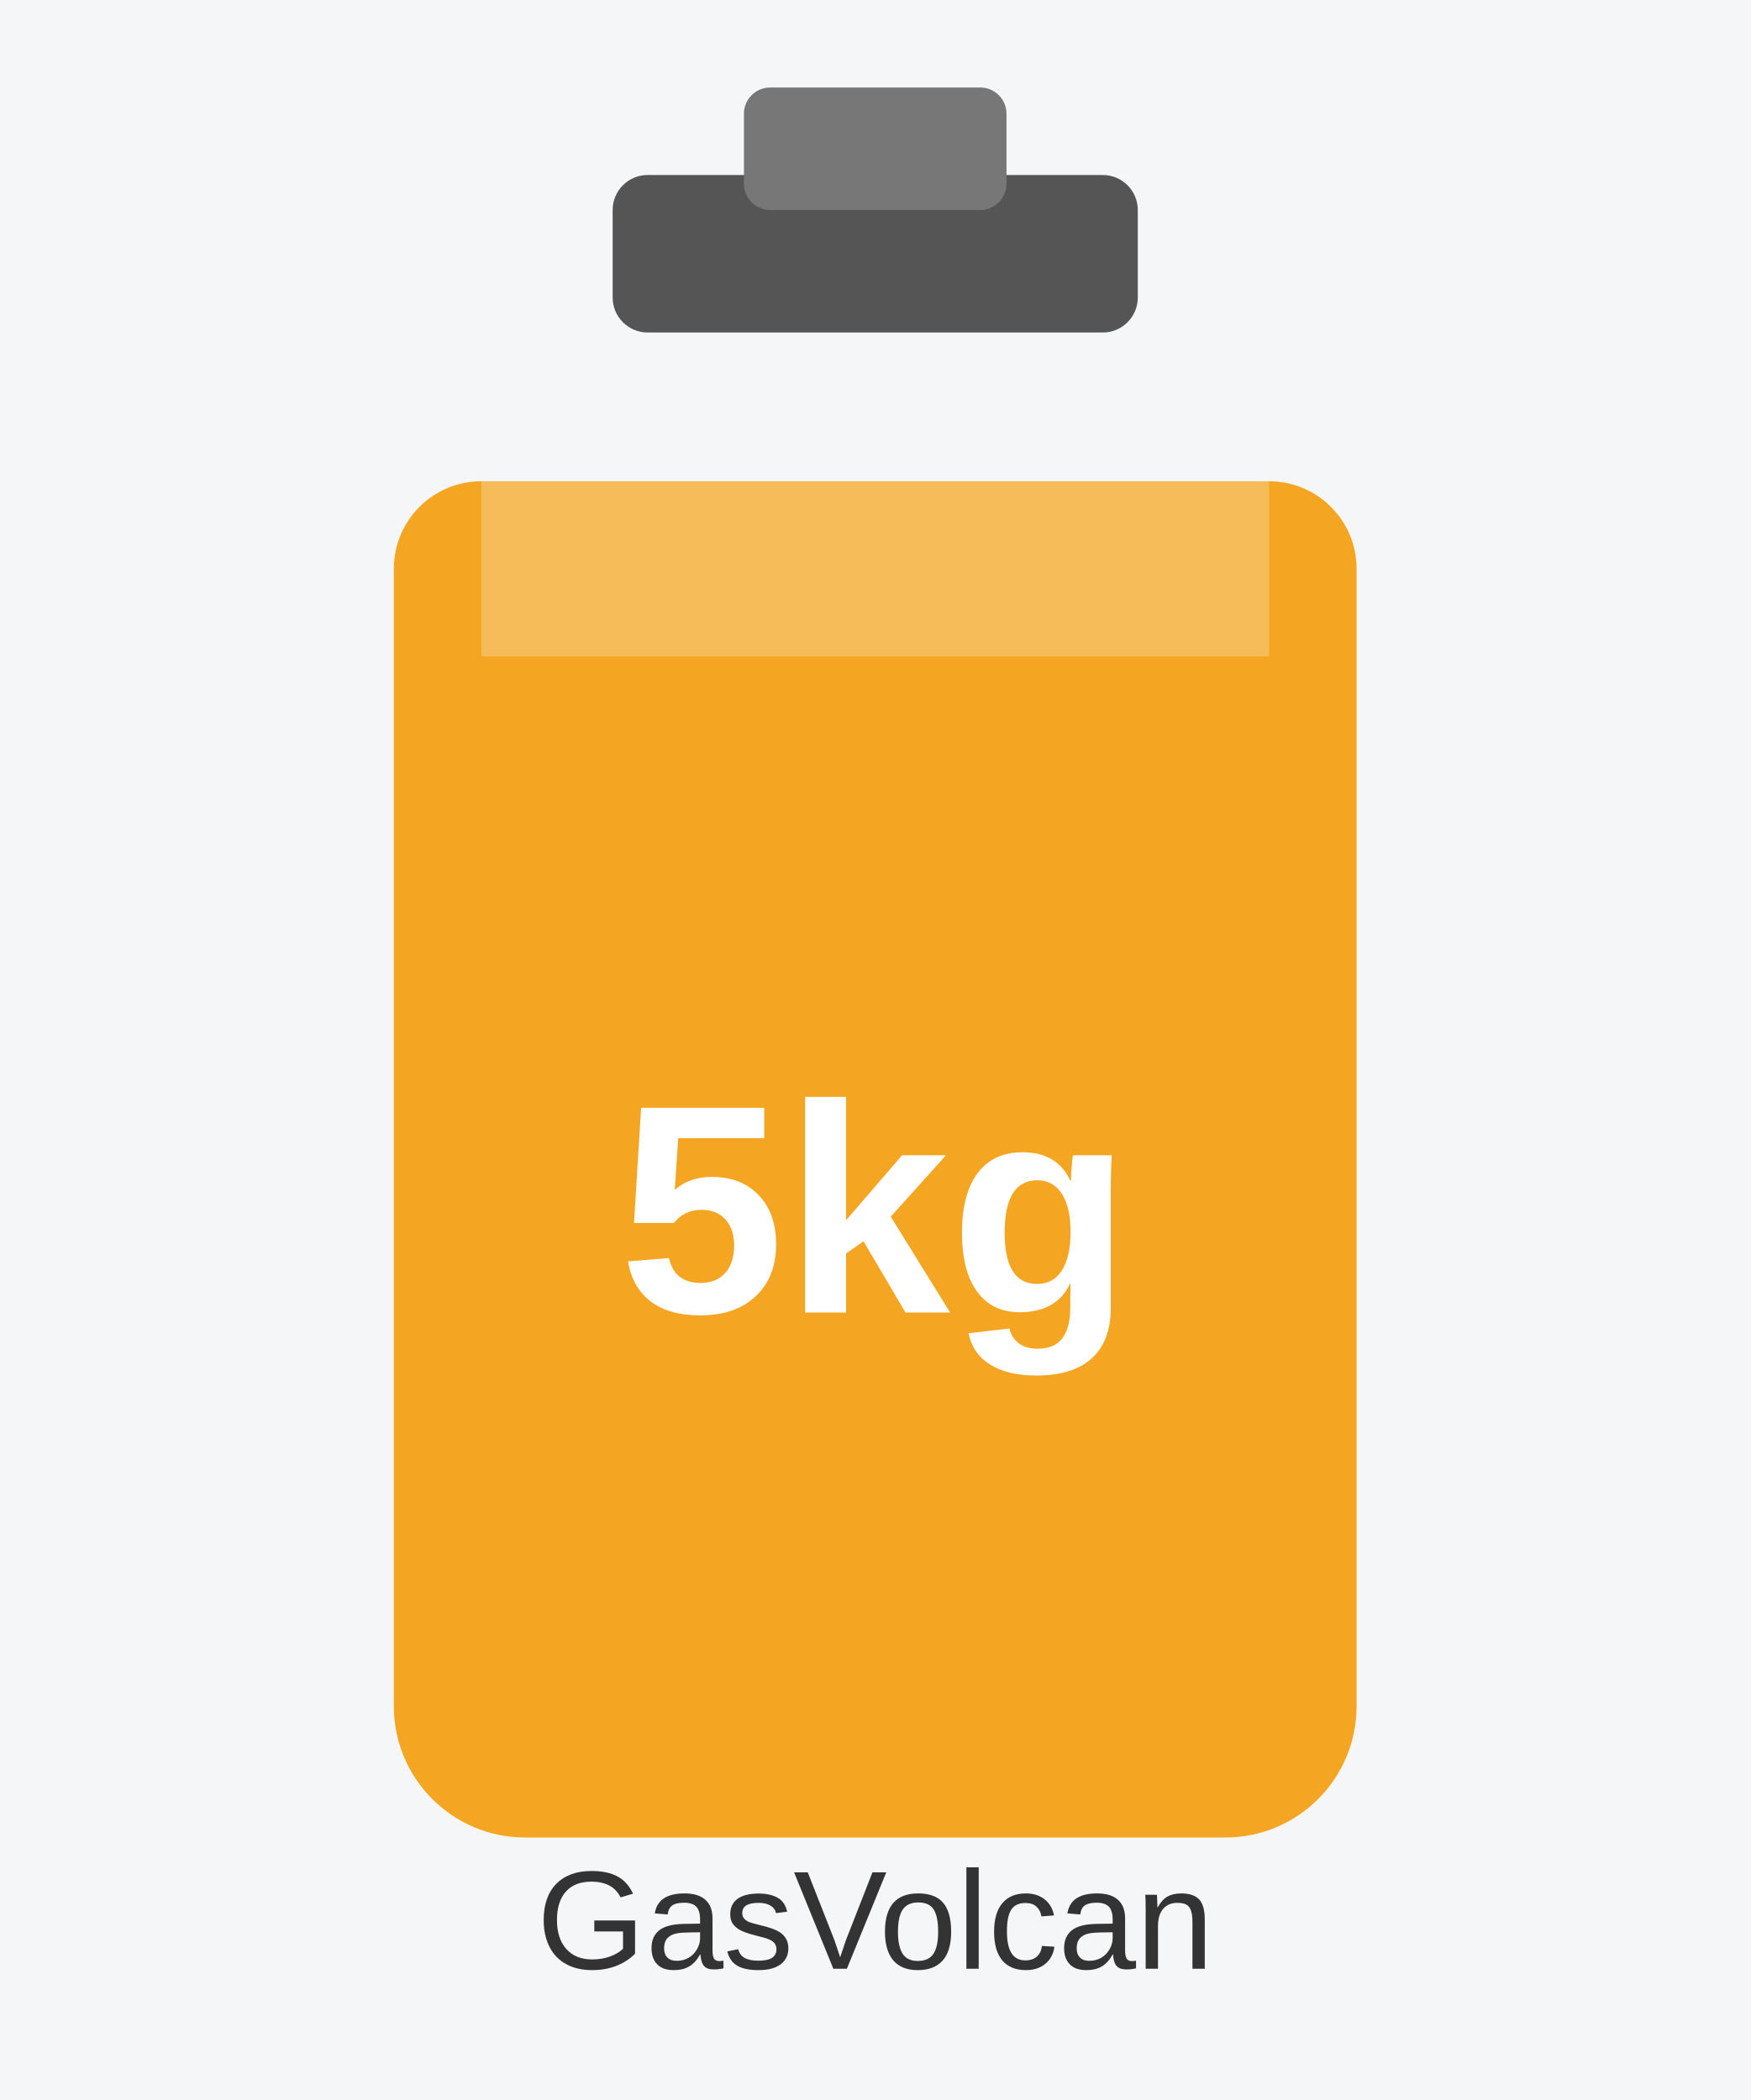
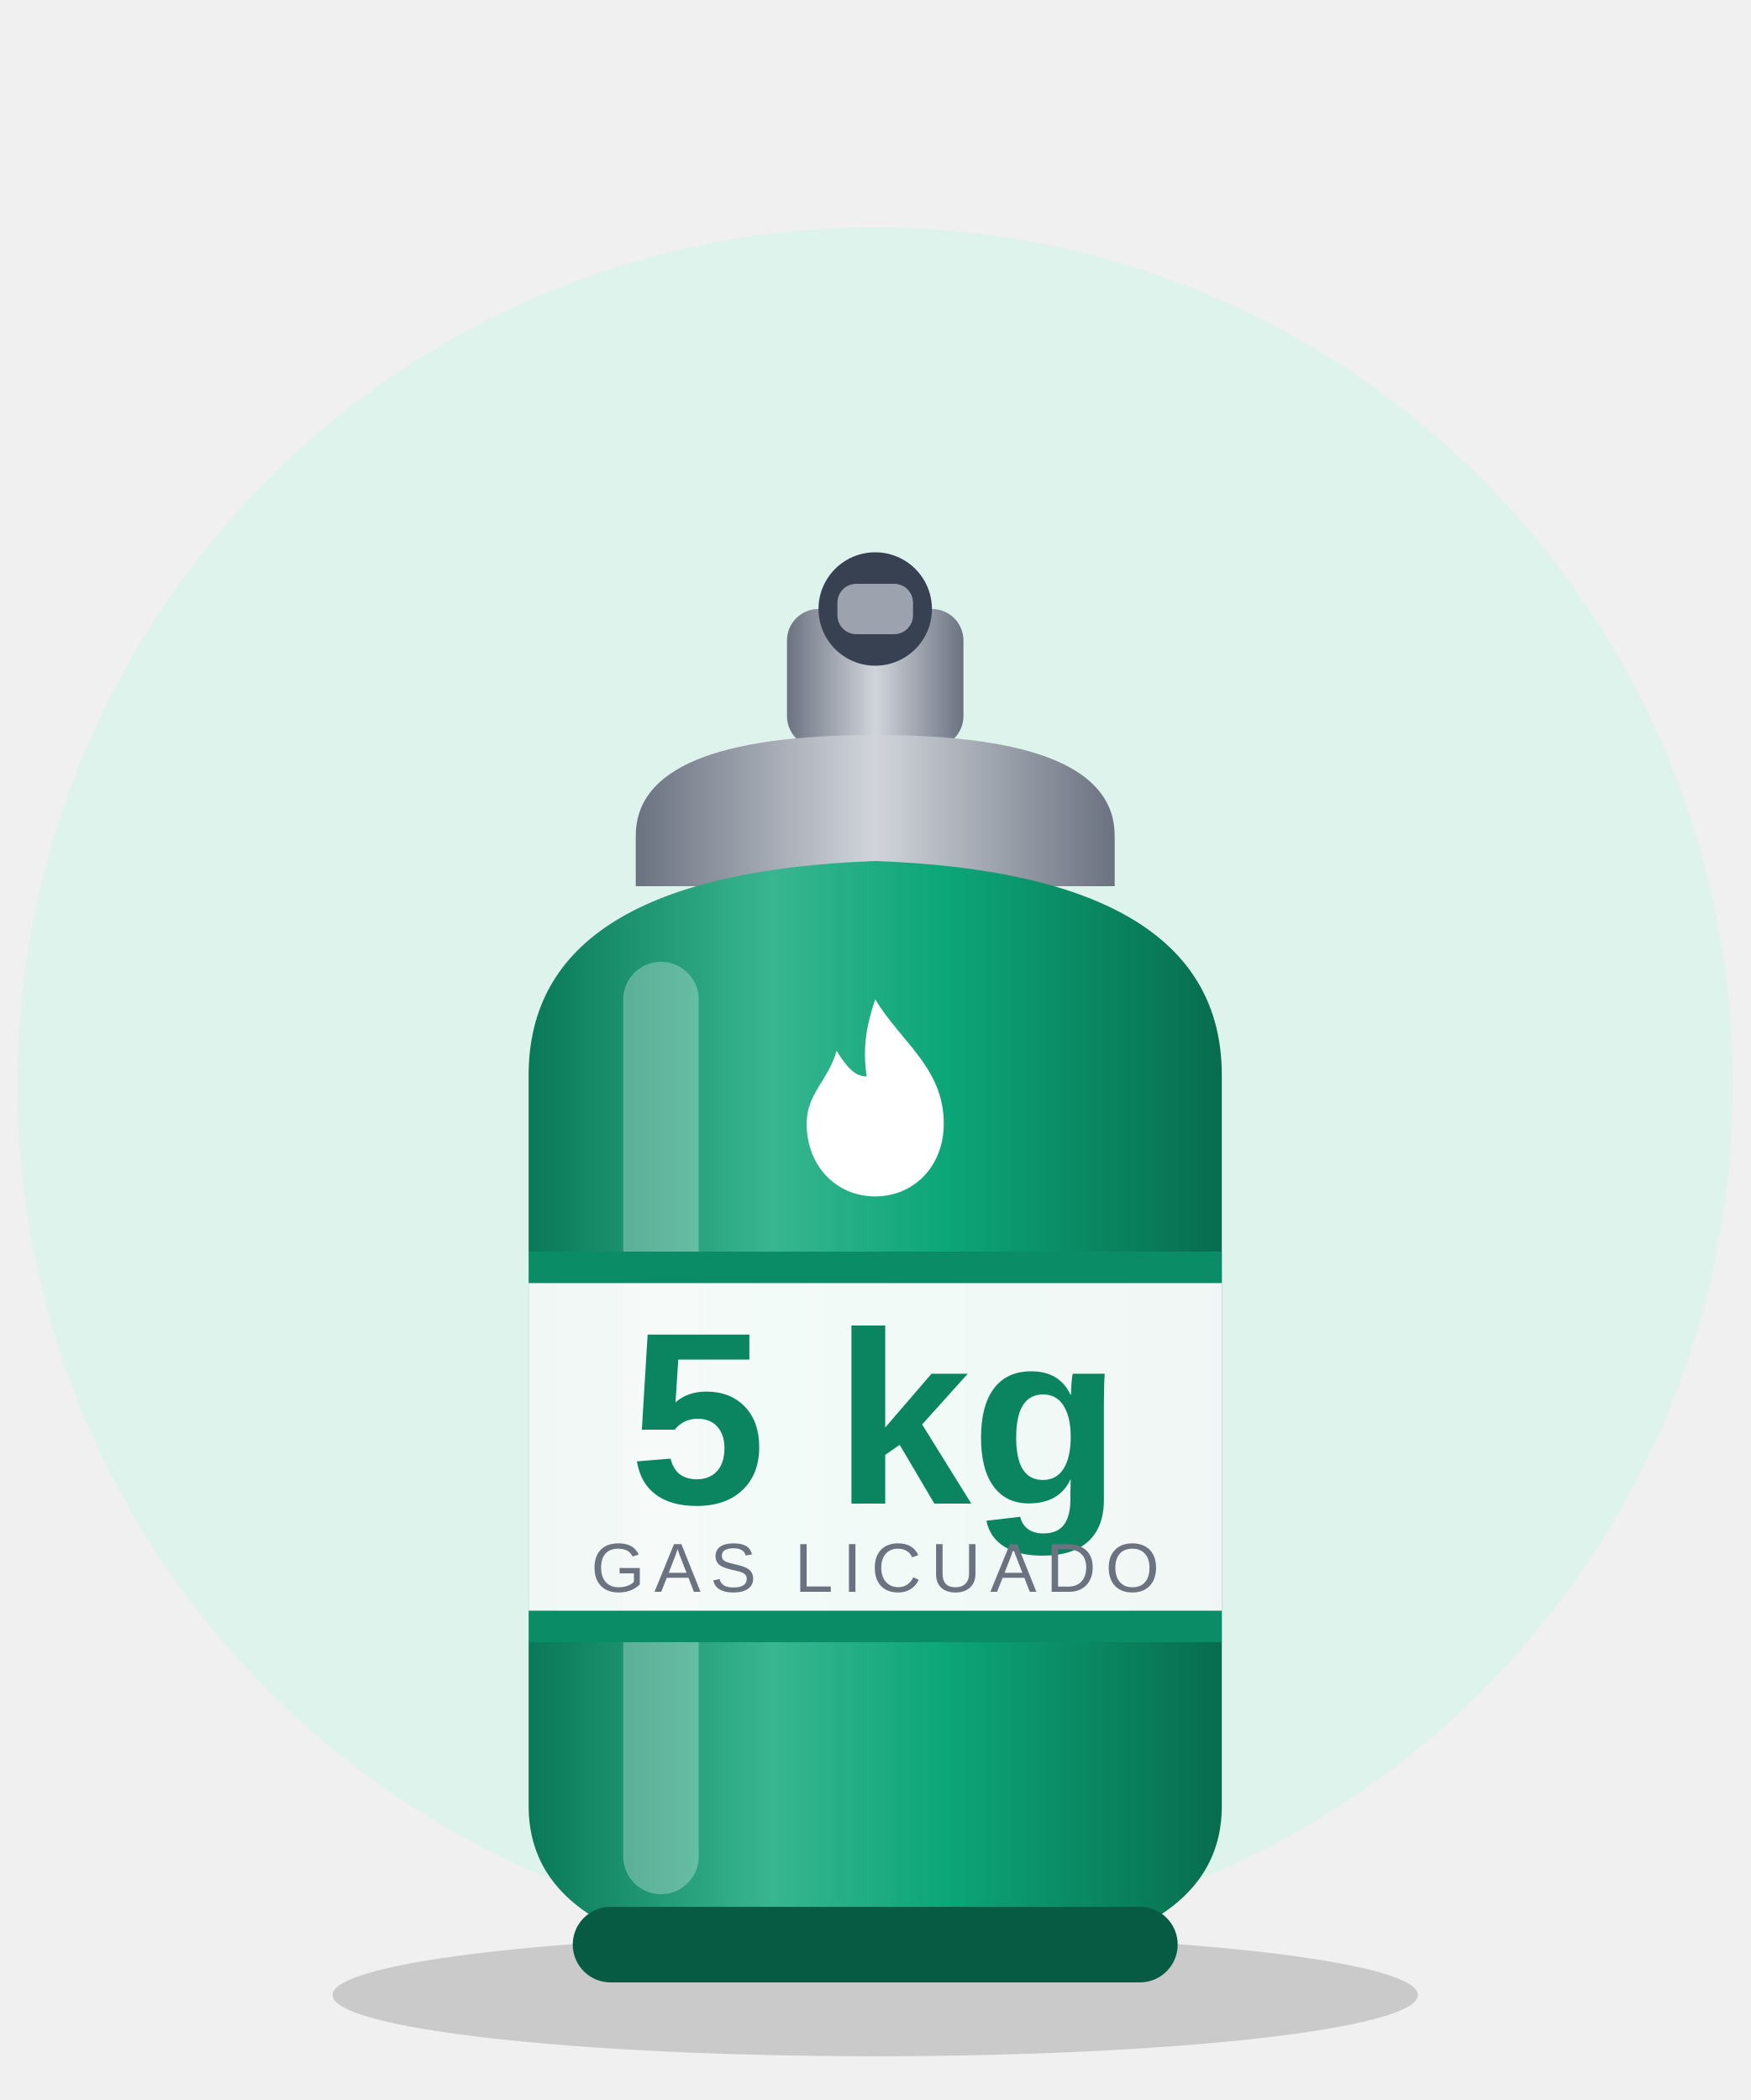
- <svg xmlns="http://www.w3.org/2000/svg" viewBox="0 0 200 240" width="200" height="240">
-   <rect width="200" height="240" fill="#f4f6f8" />
-   <rect x="70" y="20" width="60" height="18" rx="4" fill="#555" />
-   <rect x="85" y="10" width="30" height="14" rx="3" fill="#777" />
-   <path d="M55 55 h90 a10 10 0 0 1 10 10 v130 a15 15 0 0 1 -15 15 h-80 a15 15 0 0 1 -15 -15 v-130 a10 10 0 0 1 10 -10 z" fill="#F4A623" />
-   <rect x="55" y="55" width="90" height="20" fill="rgba(255,255,255,0.25)" />
-   <text x="100" y="150" font-family="Arial, sans-serif" font-size="34" font-weight="bold" fill="#ffffff" text-anchor="middle">5kg</text>
-   <text x="100" y="225" font-family="Arial, sans-serif" font-size="16" fill="#333333" text-anchor="middle">GasVolcan</text>
+ <svg xmlns="http://www.w3.org/2000/svg" viewBox="0 0 200 240" width="200" height="240" role="img" aria-label="Cilindro de gas de 5 kg">
+   <defs>
+     <linearGradient id="cuerpo" x1="0" x2="1" y1="0" y2="0">
+       <stop offset="0" stop-color="#097856" />
+       <stop offset="0.35" stop-color="#38b690" />
+       <stop offset="0.6" stop-color="#0ca678" />
+       <stop offset="1" stop-color="#086c4e" />
+     </linearGradient>
+     <linearGradient id="metal" x1="0" x2="1" y1="0" y2="0">
+       <stop offset="0" stop-color="#6b7280" />
+       <stop offset="0.5" stop-color="#d1d5db" />
+       <stop offset="1" stop-color="#6b7280" />
+     </linearGradient>
+   </defs>
+   <circle cx="100" cy="124" r="98" fill="#ddf3ec" />
+   <ellipse cx="100" cy="228" rx="62" ry="7" fill="#000" opacity="0.16" />
+   <g transform="translate(100 228) scale(0.72) translate(-100 -228)">
+     <rect x="86" y="8" width="28" height="22" rx="5" fill="url(#metal)" />
+     <circle cx="100" cy="8" r="9" fill="#374151" />
+     <rect x="94" y="4" width="12" height="8" rx="3" fill="#9ca3af" />
+     <path d="M62 44 Q62 28 100 28 Q138 28 138 44 L138 52 L62 52 Z" fill="url(#metal)" />
+     <path d="M45 82 Q45 50 100 48 Q155 50 155 82 L155 198 Q155 224 100 224 Q45 224 45 198 Z" fill="url(#cuerpo)" />
+     <rect x="60" y="64" width="12" height="148" rx="6" fill="#fff" opacity="0.28" />
+     <g transform="translate(100 72) scale(0.34) translate(-100 -24)">
+       <path d="M100 -22 C112 -2 132 10 132 36 C132 56 118 70 100 70 C82 70 68 56 68 36 C68 22 78 16 82 2 C88 12 92 14 96 14 C94 0 96 -10 100 -22 Z" fill="#fff" transform="translate(0 40)" />
+     </g>
+     <rect x="45" y="110" width="110" height="62" fill="#fff" opacity="0.94" />
+     <rect x="45" y="110" width="110" height="5" fill="#0a8d66" />
+     <rect x="45" y="167" width="110" height="5" fill="#0a8d66" />
+     <text x="100" y="150" font-family="Verdana, Arial, sans-serif" font-size="39" font-weight="bold" fill="#0a8560" text-anchor="middle">5 kg</text>
+     <text x="100" y="164" font-family="Verdana, Arial, sans-serif" font-size="11" letter-spacing="1.5" fill="#6b7280" text-anchor="middle">GAS LICUADO</text>
+     <rect x="52" y="214" width="96" height="12" rx="6" fill="#075b42" />
+   </g>
</svg>
